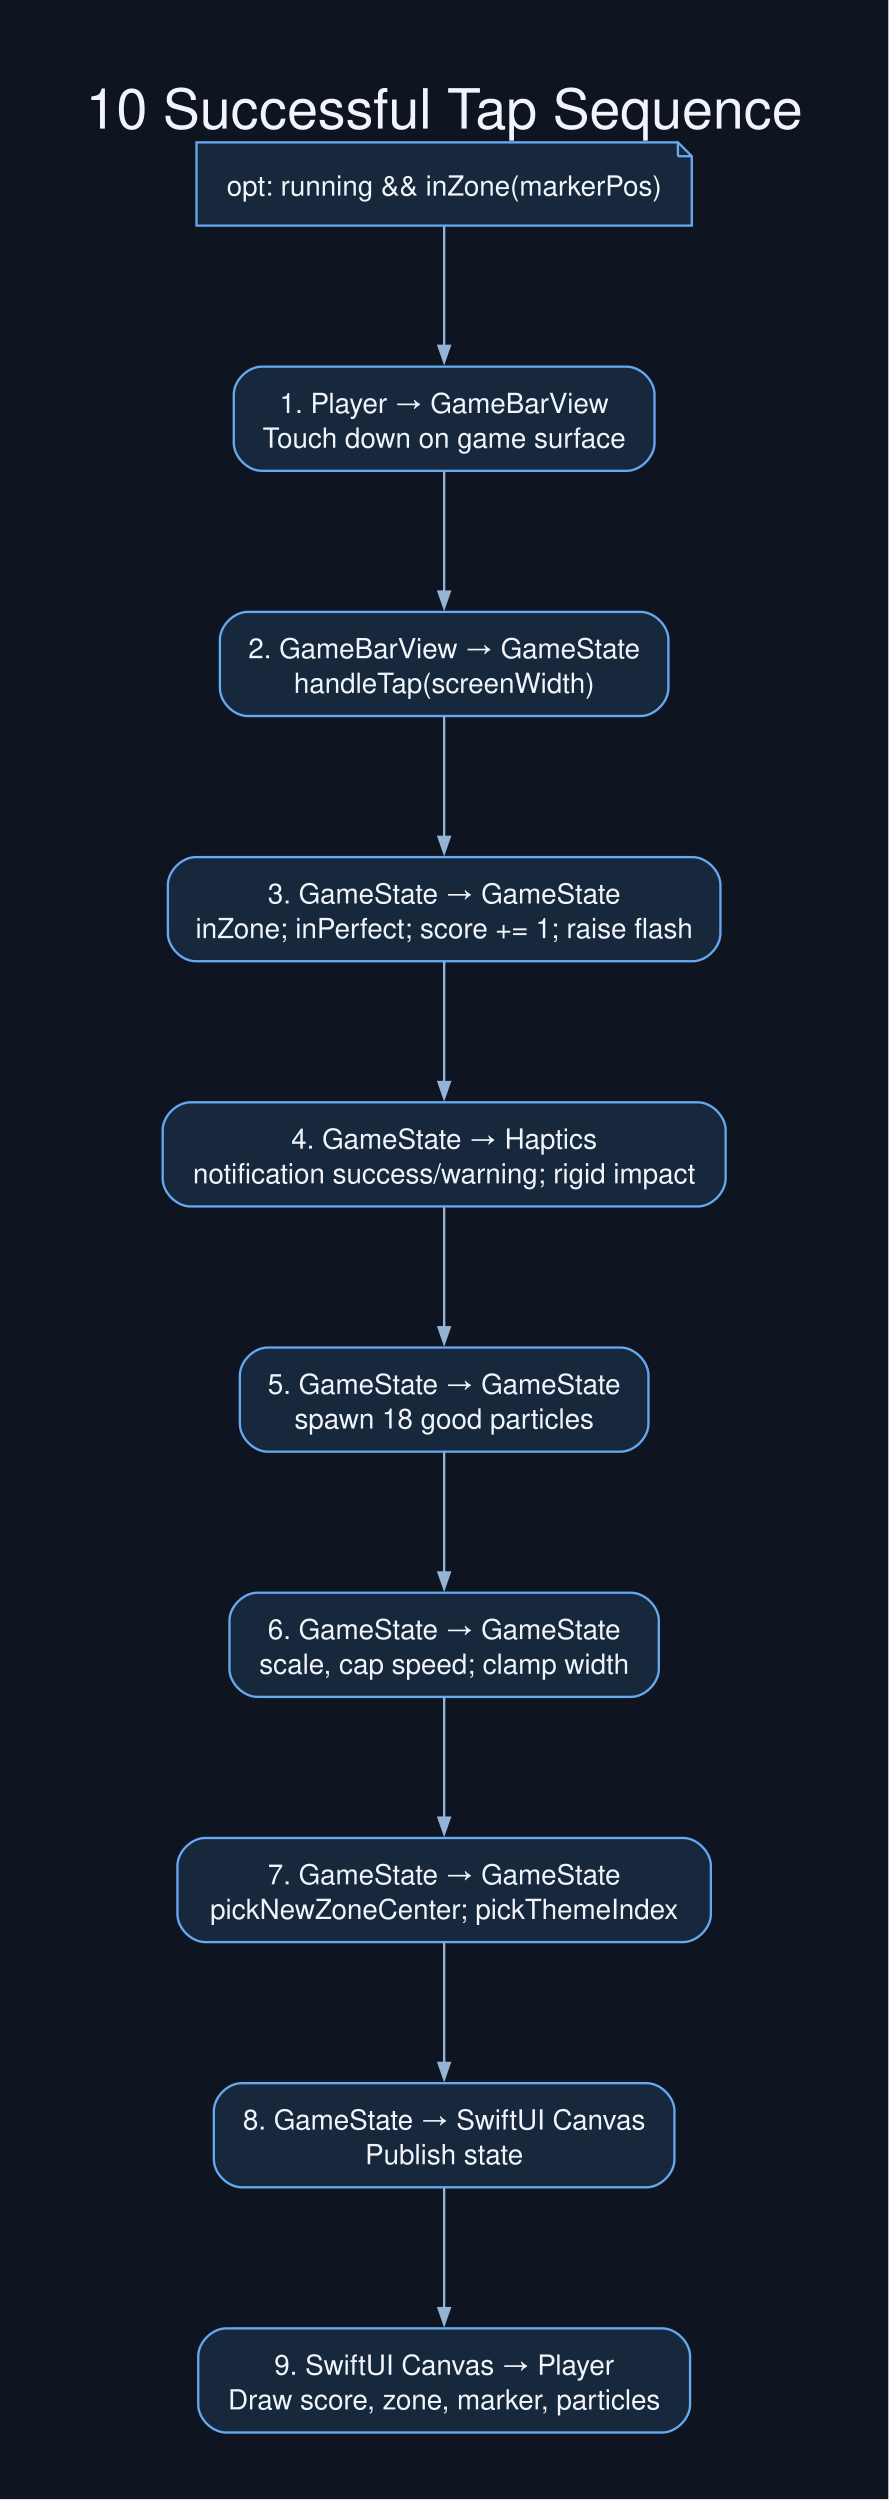
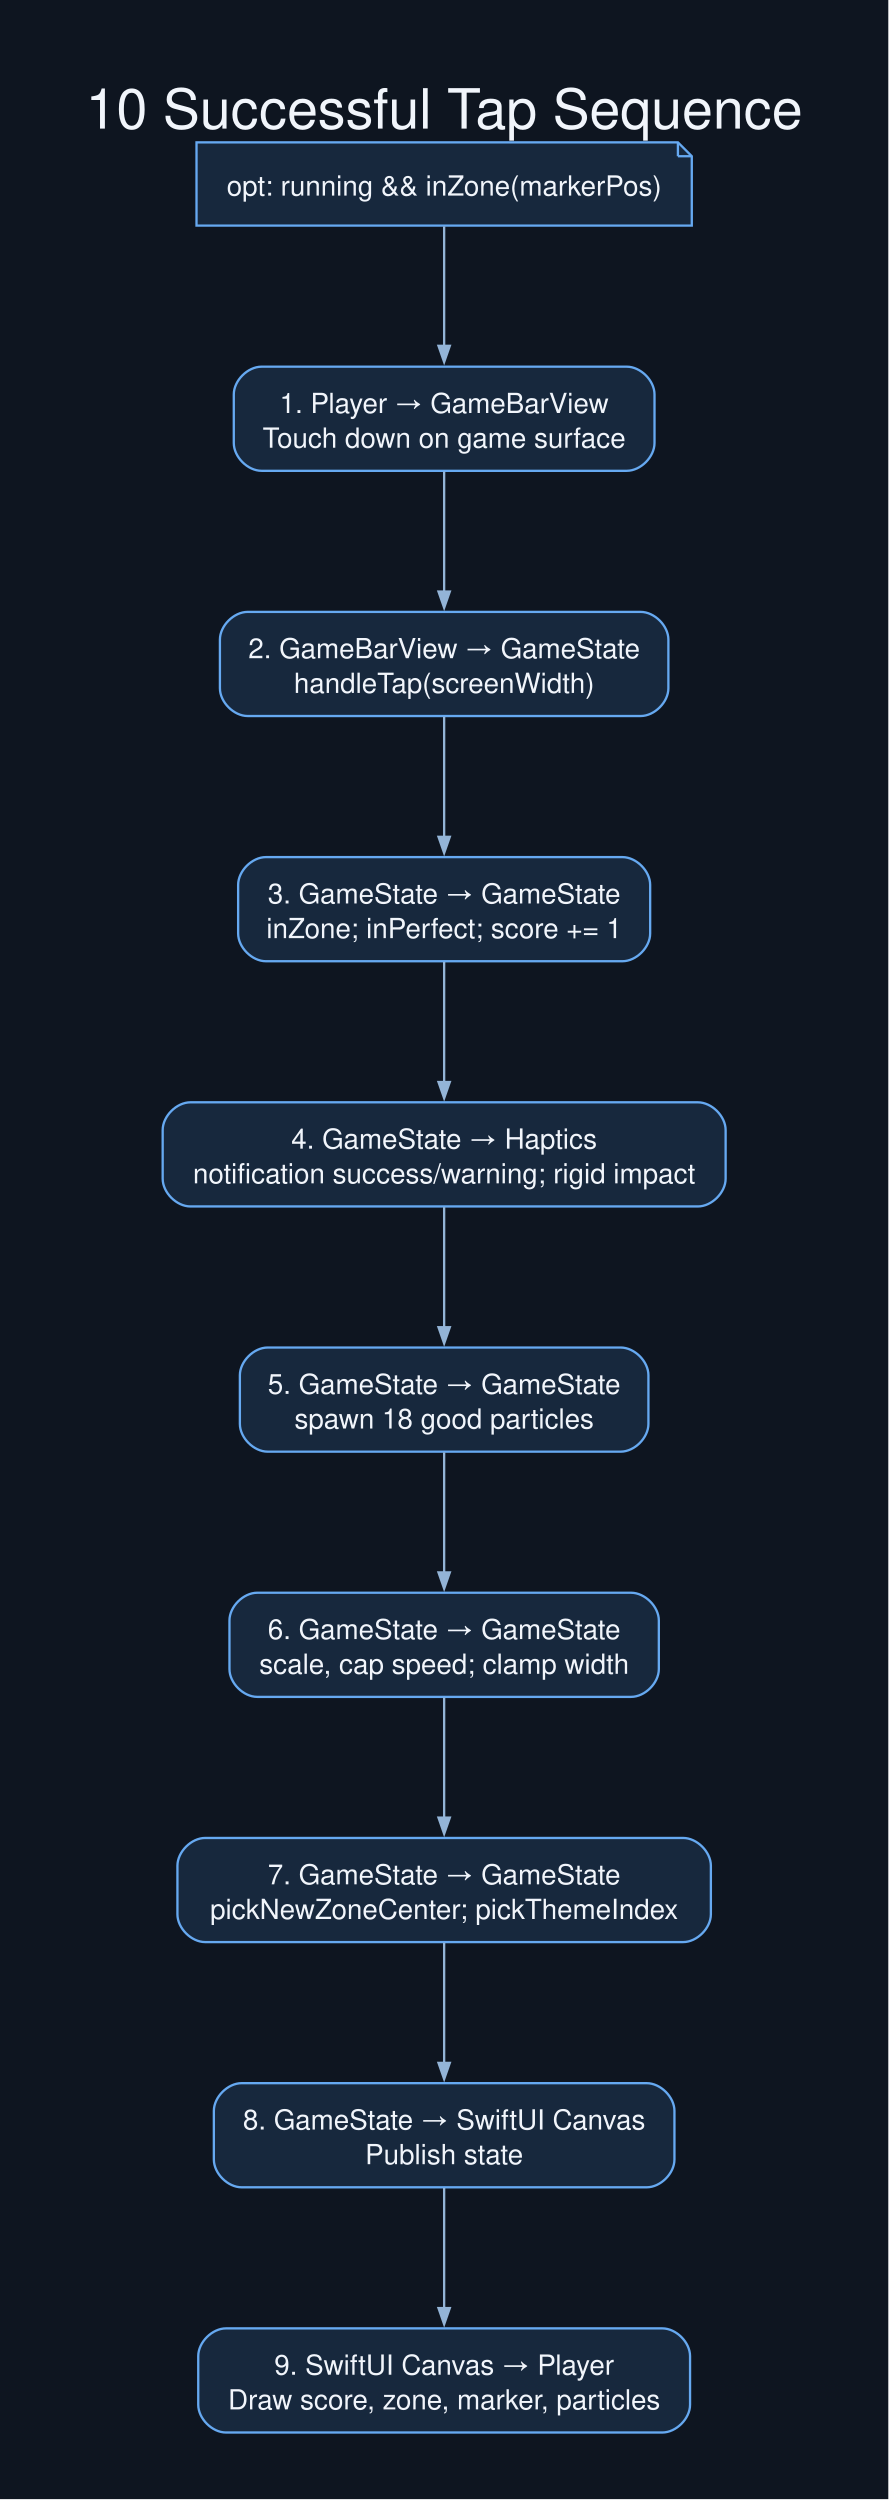
<svg xmlns="http://www.w3.org/2000/svg" width="384pt" height="1081pt" viewBox="0.00 0.00 384.00 1081.00">
  <g id="graph0" class="graph" transform="scale(1 1) rotate(0) translate(28.8 1051.82)">
    <polygon fill="#0e1520" stroke="none" points="-28.8,28.8 -28.8,-1051.82 355.3,-1051.82 355.3,28.8 -28.8,28.8" />
    <text xml:space="preserve" text-anchor="middle" x="163.25" y="-996.22" font-family="Helvetica,sans-Serif" font-size="24.00" fill="#f1f5fb">10 Successful Tap Sequence</text>
    <g id="node1" class="node">
      <polygon fill="#17283d" stroke="#66a9f1" points="264.33,-990.27 56.17,-990.27 56.17,-954.27 270.33,-954.27 270.33,-984.27 264.33,-990.27" />
      <polyline fill="none" stroke="#66a9f1" points="264.33,-990.27 264.33,-984.27" />
      <polyline fill="none" stroke="#66a9f1" points="270.33,-984.27 264.33,-984.27" />
      <text xml:space="preserve" text-anchor="middle" x="163.25" y="-967.24" font-family="Helvetica,sans-Serif" font-size="12.00" fill="#f1f5fb">opt: running &amp;&amp; inZone(markerPos)</text>
    </g>
    <g id="node2" class="node">
      <path fill="#17283d" stroke="#66a9f1" d="M242.21,-893.27C242.21,-893.27 84.29,-893.27 84.29,-893.27 78.29,-893.27 72.29,-887.27 72.29,-881.27 72.29,-881.27 72.29,-860.24 72.29,-860.24 72.29,-854.24 78.29,-848.24 84.29,-848.24 84.29,-848.24 242.21,-848.24 242.21,-848.24 248.21,-848.24 254.21,-854.24 254.21,-860.24 254.21,-860.24 254.21,-881.27 254.21,-881.27 254.21,-887.27 248.21,-893.27 242.21,-893.27" />
      <text xml:space="preserve" text-anchor="middle" x="163.25" y="-873.23" font-family="Helvetica,sans-Serif" font-size="12.00" fill="#f1f5fb">1. Player → GameBarView</text>
      <text xml:space="preserve" text-anchor="middle" x="163.25" y="-858.23" font-family="Helvetica,sans-Serif" font-size="12.00" fill="#f1f5fb">Touch down on game surface</text>
    </g>
    <g id="edge1" class="edge">
      <path fill="none" stroke="#93b4d7" d="M163.25,-953.94C163.25,-939.71 163.25,-919.22 163.25,-902.26" />
      <polygon fill="#93b4d7" stroke="#93b4d7" points="165.7,-902.28 163.25,-895.28 160.8,-902.28 165.7,-902.28" />
    </g>
    <g id="node3" class="node">
      <path fill="#17283d" stroke="#66a9f1" d="M248.21,-787.24C248.21,-787.24 78.29,-787.24 78.29,-787.24 72.29,-787.24 66.29,-781.24 66.29,-775.24 66.29,-775.24 66.29,-754.21 66.29,-754.21 66.29,-748.21 72.29,-742.21 78.29,-742.21 78.29,-742.21 248.21,-742.21 248.21,-742.21 254.21,-742.21 260.21,-748.21 260.21,-754.21 260.21,-754.21 260.21,-775.24 260.21,-775.24 260.21,-781.24 254.21,-787.24 248.21,-787.24" />
      <text xml:space="preserve" text-anchor="middle" x="163.25" y="-767.2" font-family="Helvetica,sans-Serif" font-size="12.00" fill="#f1f5fb">2. GameBarView → GameState</text>
      <text xml:space="preserve" text-anchor="middle" x="163.25" y="-752.2" font-family="Helvetica,sans-Serif" font-size="12.00" fill="#f1f5fb">handleTap(screenWidth)</text>
    </g>
    <g id="edge2" class="edge">
      <path fill="none" stroke="#93b4d7" d="M163.25,-847.95C163.25,-832.83 163.25,-812.5 163.25,-795.84" />
      <polygon fill="#93b4d7" stroke="#93b4d7" points="165.7,-796.02 163.25,-789.02 160.8,-796.02 165.7,-796.02" />
    </g>
    <g id="node4" class="node">
-       <path fill="#17283d" stroke="#66a9f1" d="M270.71,-681.21C270.71,-681.21 55.79,-681.21 55.79,-681.21 49.79,-681.21 43.79,-675.21 43.79,-669.21 43.79,-669.21 43.79,-648.18 43.79,-648.18 43.79,-642.18 49.79,-636.18 55.79,-636.18 55.79,-636.18 270.71,-636.18 270.71,-636.18 276.71,-636.18 282.71,-642.18 282.71,-648.18 282.71,-648.18 282.71,-669.21 282.71,-669.21 282.71,-675.21 276.71,-681.21 270.71,-681.21" />
+       <path fill="#17283d" stroke="#66a9f1" d="M240.33,-681.21C240.33,-681.21 86.17,-681.21 86.17,-681.21 80.17,-681.21 74.17,-675.21 74.17,-669.21 74.17,-669.21 74.17,-648.18 74.17,-648.18 74.17,-642.18 80.17,-636.18 86.17,-636.18 86.17,-636.18 240.33,-636.18 240.33,-636.18 246.33,-636.18 252.33,-642.18 252.33,-648.18 252.33,-648.18 252.33,-669.21 252.33,-669.21 252.33,-675.21 246.33,-681.21 240.33,-681.21" />
      <text xml:space="preserve" text-anchor="middle" x="163.25" y="-661.17" font-family="Helvetica,sans-Serif" font-size="12.00" fill="#f1f5fb">3. GameState → GameState</text>
-       <text xml:space="preserve" text-anchor="middle" x="163.25" y="-646.17" font-family="Helvetica,sans-Serif" font-size="12.00" fill="#f1f5fb">inZone; inPerfect; score += 1; raise flash</text>
+       <text xml:space="preserve" text-anchor="middle" x="163.25" y="-646.17" font-family="Helvetica,sans-Serif" font-size="12.00" fill="#f1f5fb">inZone; inPerfect; score += 1</text>
    </g>
    <g id="edge3" class="edge">
      <path fill="none" stroke="#93b4d7" d="M163.25,-741.92C163.25,-726.8 163.25,-706.47 163.25,-689.81" />
      <polygon fill="#93b4d7" stroke="#93b4d7" points="165.7,-689.99 163.25,-682.99 160.8,-689.99 165.7,-689.99" />
    </g>
    <g id="node5" class="node">
      <path fill="#17283d" stroke="#66a9f1" d="M272.96,-575.18C272.96,-575.18 53.54,-575.18 53.54,-575.18 47.54,-575.18 41.54,-569.18 41.54,-563.18 41.54,-563.18 41.54,-542.15 41.54,-542.15 41.54,-536.15 47.54,-530.15 53.54,-530.15 53.54,-530.15 272.96,-530.15 272.96,-530.15 278.96,-530.15 284.96,-536.15 284.96,-542.15 284.96,-542.15 284.96,-563.18 284.96,-563.18 284.96,-569.18 278.96,-575.18 272.96,-575.18" />
      <text xml:space="preserve" text-anchor="middle" x="163.25" y="-555.14" font-family="Helvetica,sans-Serif" font-size="12.00" fill="#f1f5fb">4. GameState → Haptics</text>
      <text xml:space="preserve" text-anchor="middle" x="163.25" y="-540.14" font-family="Helvetica,sans-Serif" font-size="12.00" fill="#f1f5fb">notification success/warning; rigid impact</text>
    </g>
    <g id="edge4" class="edge">
      <path fill="none" stroke="#93b4d7" d="M163.25,-635.89C163.25,-620.77 163.25,-600.44 163.25,-583.78" />
      <polygon fill="#93b4d7" stroke="#93b4d7" points="165.7,-583.96 163.25,-576.96 160.8,-583.96 165.7,-583.96" />
    </g>
    <g id="node6" class="node">
      <path fill="#17283d" stroke="#66a9f1" d="M239.58,-469.15C239.58,-469.15 86.92,-469.15 86.92,-469.15 80.92,-469.15 74.92,-463.15 74.92,-457.15 74.92,-457.15 74.92,-436.12 74.92,-436.12 74.92,-430.12 80.92,-424.12 86.92,-424.12 86.92,-424.12 239.58,-424.12 239.58,-424.12 245.58,-424.12 251.58,-430.12 251.58,-436.12 251.58,-436.12 251.58,-457.15 251.58,-457.15 251.58,-463.15 245.58,-469.15 239.58,-469.15" />
      <text xml:space="preserve" text-anchor="middle" x="163.25" y="-449.11" font-family="Helvetica,sans-Serif" font-size="12.00" fill="#f1f5fb">5. GameState → GameState</text>
      <text xml:space="preserve" text-anchor="middle" x="163.25" y="-434.11" font-family="Helvetica,sans-Serif" font-size="12.00" fill="#f1f5fb">spawn 18 good particles</text>
    </g>
    <g id="edge5" class="edge">
      <path fill="none" stroke="#93b4d7" d="M163.25,-529.86C163.25,-514.74 163.25,-494.41 163.25,-477.75" />
      <polygon fill="#93b4d7" stroke="#93b4d7" points="165.7,-477.93 163.25,-470.93 160.8,-477.93 165.7,-477.93" />
    </g>
    <g id="node7" class="node">
      <path fill="#17283d" stroke="#66a9f1" d="M244.08,-363.12C244.08,-363.12 82.42,-363.12 82.42,-363.12 76.42,-363.12 70.42,-357.12 70.42,-351.12 70.42,-351.12 70.42,-330.09 70.42,-330.09 70.42,-324.09 76.42,-318.09 82.42,-318.09 82.42,-318.09 244.08,-318.09 244.08,-318.09 250.08,-318.09 256.08,-324.09 256.08,-330.09 256.08,-330.09 256.08,-351.12 256.08,-351.12 256.08,-357.12 250.08,-363.12 244.08,-363.12" />
      <text xml:space="preserve" text-anchor="middle" x="163.25" y="-343.08" font-family="Helvetica,sans-Serif" font-size="12.00" fill="#f1f5fb">6. GameState → GameState</text>
      <text xml:space="preserve" text-anchor="middle" x="163.25" y="-328.08" font-family="Helvetica,sans-Serif" font-size="12.00" fill="#f1f5fb">scale, cap speed; clamp width</text>
    </g>
    <g id="edge6" class="edge">
      <path fill="none" stroke="#93b4d7" d="M163.25,-423.83C163.25,-408.71 163.25,-388.38 163.25,-371.72" />
      <polygon fill="#93b4d7" stroke="#93b4d7" points="165.7,-371.9 163.25,-364.9 160.8,-371.9 165.7,-371.9" />
    </g>
    <g id="node8" class="node">
      <path fill="#17283d" stroke="#66a9f1" d="M266.58,-257.09C266.58,-257.09 59.92,-257.09 59.92,-257.09 53.92,-257.09 47.92,-251.09 47.92,-245.09 47.92,-245.09 47.92,-224.06 47.92,-224.06 47.92,-218.06 53.92,-212.06 59.92,-212.06 59.92,-212.06 266.58,-212.06 266.58,-212.06 272.58,-212.06 278.58,-218.06 278.58,-224.06 278.58,-224.06 278.58,-245.09 278.58,-245.09 278.58,-251.09 272.58,-257.09 266.58,-257.09" />
      <text xml:space="preserve" text-anchor="middle" x="163.25" y="-237.05" font-family="Helvetica,sans-Serif" font-size="12.00" fill="#f1f5fb">7. GameState → GameState</text>
      <text xml:space="preserve" text-anchor="middle" x="163.25" y="-222.05" font-family="Helvetica,sans-Serif" font-size="12.00" fill="#f1f5fb">pickNewZoneCenter; pickThemeIndex</text>
    </g>
    <g id="edge7" class="edge">
      <path fill="none" stroke="#93b4d7" d="M163.25,-317.8C163.25,-302.68 163.25,-282.35 163.25,-265.69" />
      <polygon fill="#93b4d7" stroke="#93b4d7" points="165.7,-265.87 163.25,-258.87 160.8,-265.87 165.7,-265.87" />
    </g>
    <g id="node9" class="node">
      <path fill="#17283d" stroke="#66a9f1" d="M250.83,-151.06C250.83,-151.06 75.67,-151.06 75.67,-151.06 69.67,-151.06 63.67,-145.06 63.67,-139.06 63.67,-139.06 63.67,-118.03 63.67,-118.03 63.67,-112.03 69.67,-106.03 75.67,-106.03 75.67,-106.03 250.83,-106.03 250.83,-106.03 256.83,-106.03 262.83,-112.03 262.83,-118.03 262.83,-118.03 262.83,-139.06 262.83,-139.06 262.83,-145.06 256.83,-151.06 250.83,-151.06" />
      <text xml:space="preserve" text-anchor="middle" x="163.25" y="-131.02" font-family="Helvetica,sans-Serif" font-size="12.00" fill="#f1f5fb">8. GameState → SwiftUI Canvas</text>
      <text xml:space="preserve" text-anchor="middle" x="163.25" y="-116.02" font-family="Helvetica,sans-Serif" font-size="12.00" fill="#f1f5fb">Publish state</text>
    </g>
    <g id="edge8" class="edge">
      <path fill="none" stroke="#93b4d7" d="M163.25,-211.77C163.25,-196.65 163.25,-176.32 163.25,-159.66" />
      <polygon fill="#93b4d7" stroke="#93b4d7" points="165.7,-159.84 163.25,-152.84 160.8,-159.84 165.7,-159.84" />
    </g>
    <g id="node10" class="node">
      <path fill="#17283d" stroke="#66a9f1" d="M257.58,-45.03C257.58,-45.03 68.92,-45.03 68.92,-45.03 62.92,-45.03 56.92,-39.03 56.92,-33.03 56.92,-33.03 56.92,-12 56.92,-12 56.92,-6 62.92,0 68.92,0 68.92,0 257.58,0 257.58,0 263.58,0 269.58,-6 269.58,-12 269.58,-12 269.58,-33.03 269.58,-33.03 269.58,-39.03 263.58,-45.03 257.58,-45.03" />
      <text xml:space="preserve" text-anchor="middle" x="163.25" y="-24.99" font-family="Helvetica,sans-Serif" font-size="12.00" fill="#f1f5fb">9. SwiftUI Canvas → Player</text>
      <text xml:space="preserve" text-anchor="middle" x="163.25" y="-9.99" font-family="Helvetica,sans-Serif" font-size="12.00" fill="#f1f5fb">Draw score, zone, marker, particles</text>
    </g>
    <g id="edge9" class="edge">
      <path fill="none" stroke="#93b4d7" d="M163.25,-105.74C163.25,-90.62 163.25,-70.29 163.25,-53.63" />
      <polygon fill="#93b4d7" stroke="#93b4d7" points="165.7,-53.81 163.25,-46.81 160.8,-53.81 165.7,-53.81" />
    </g>
  </g>
</svg>
